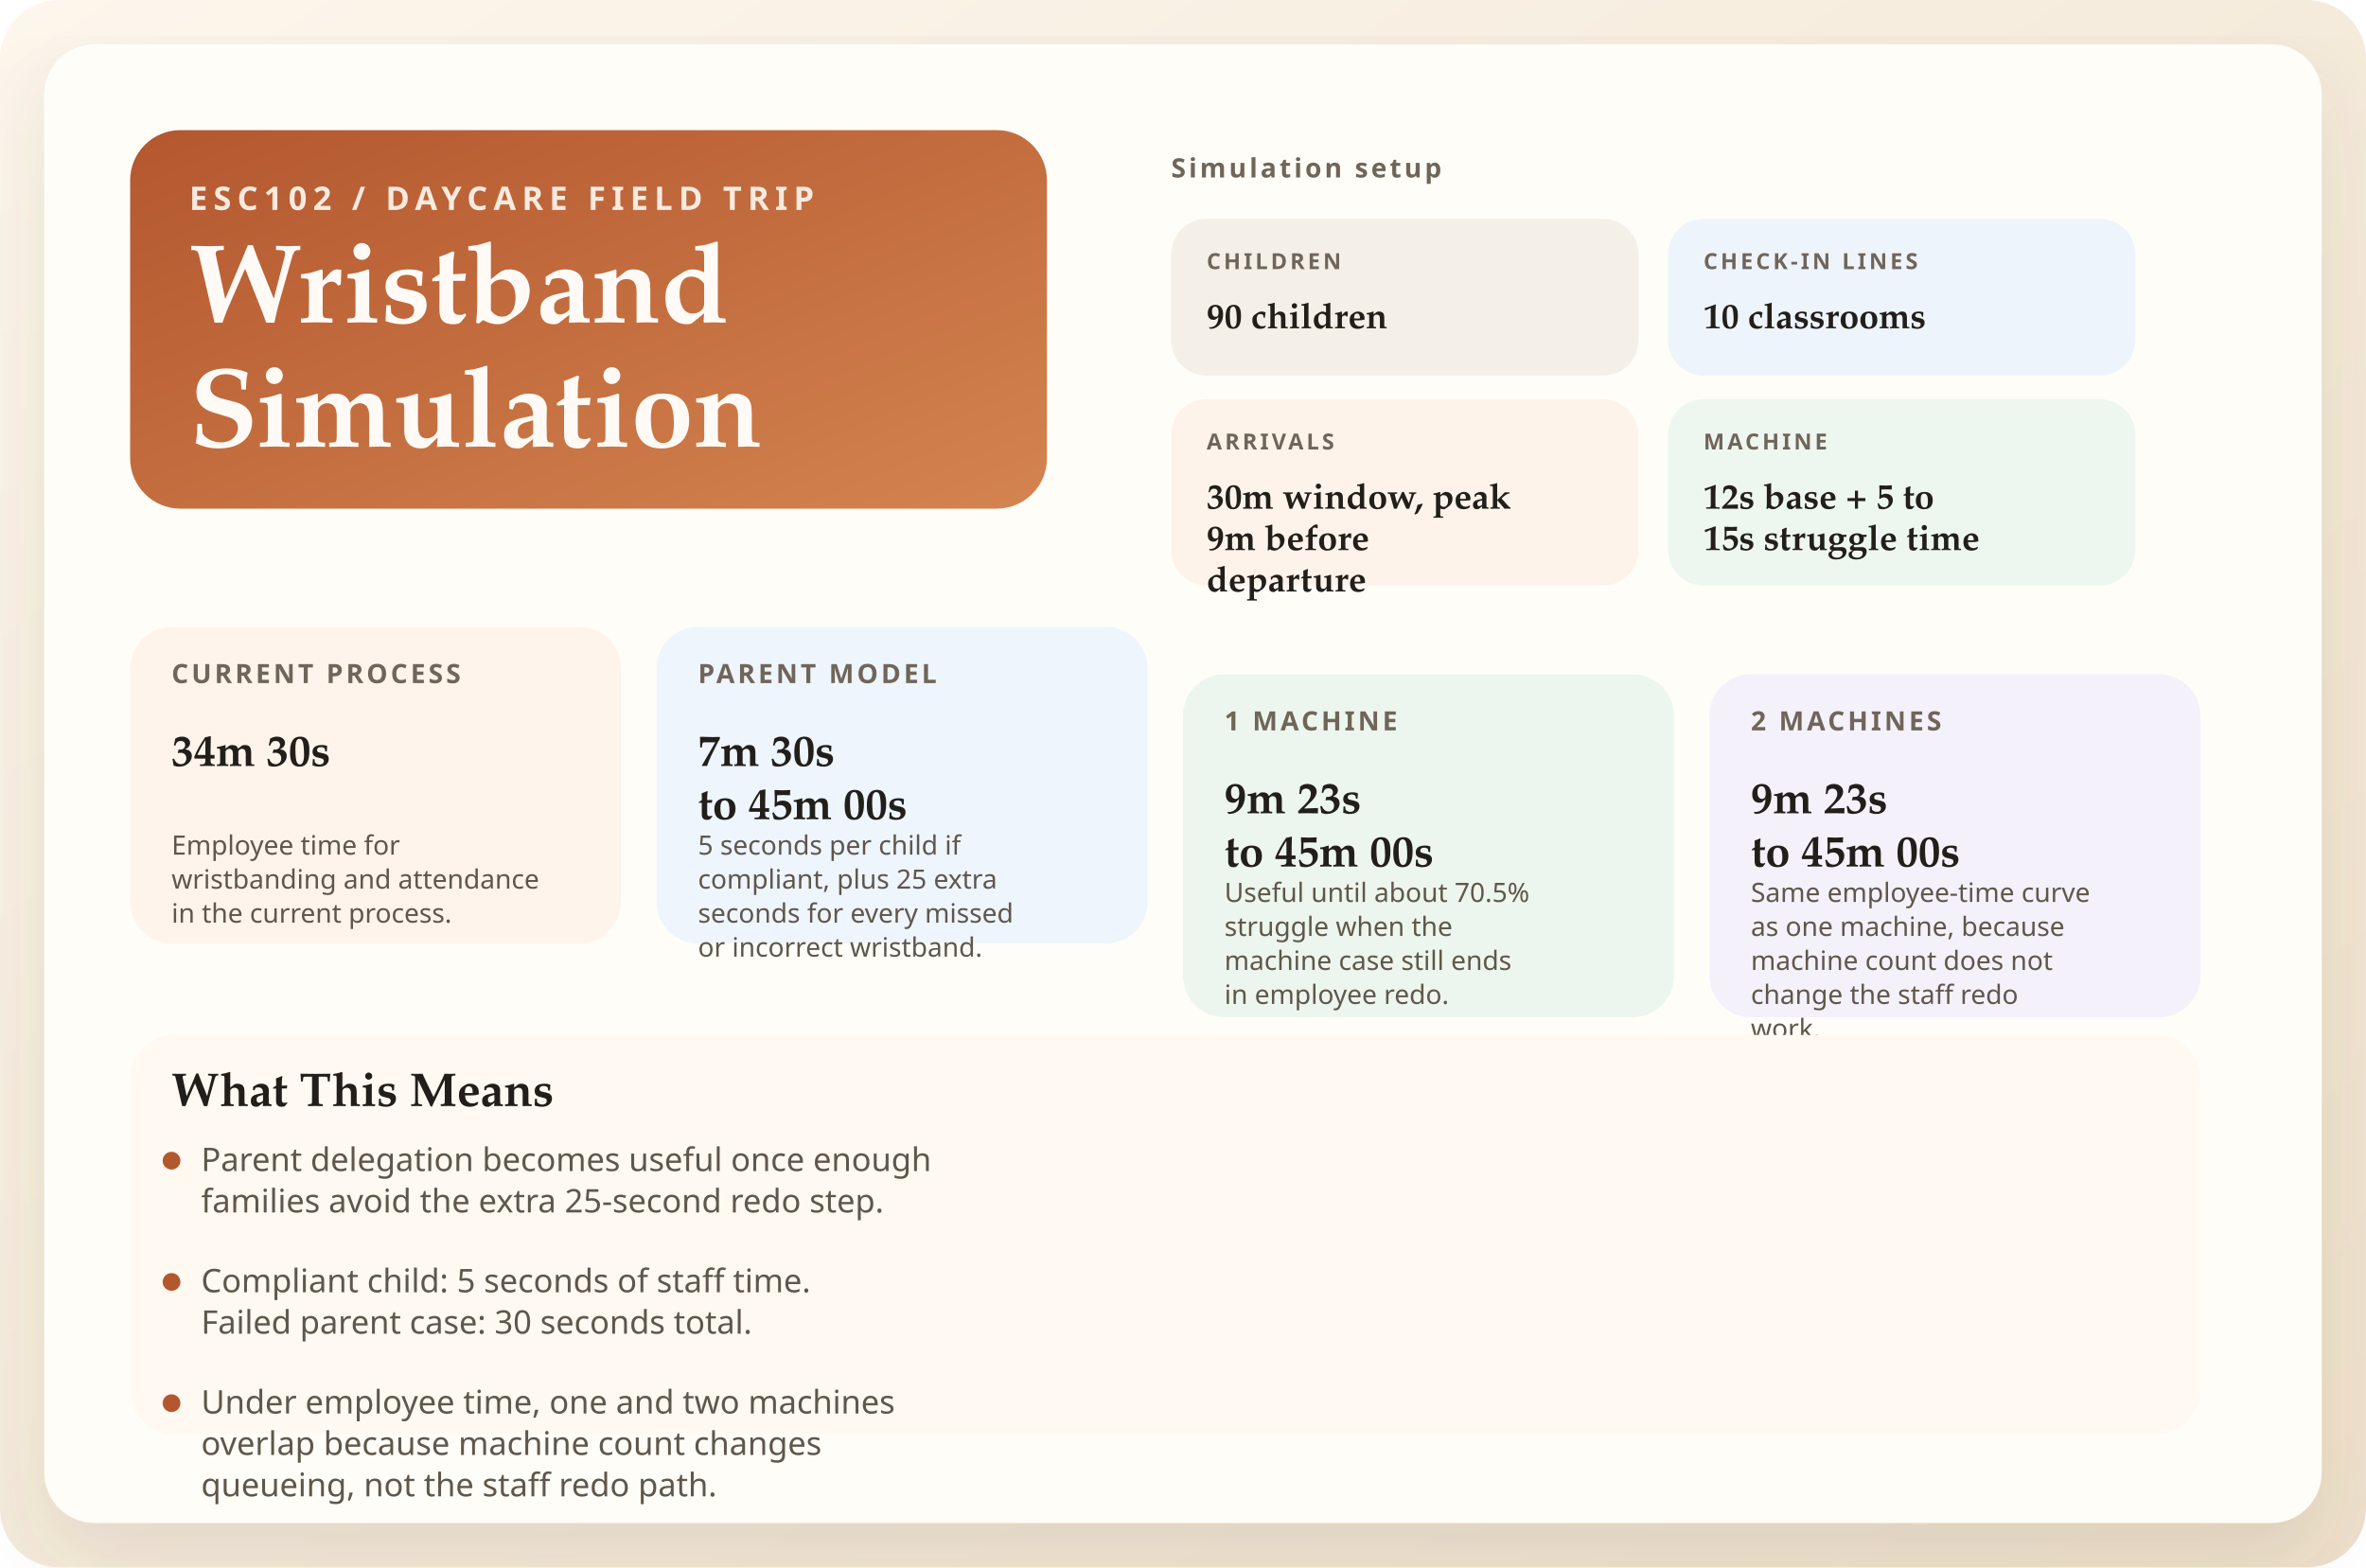
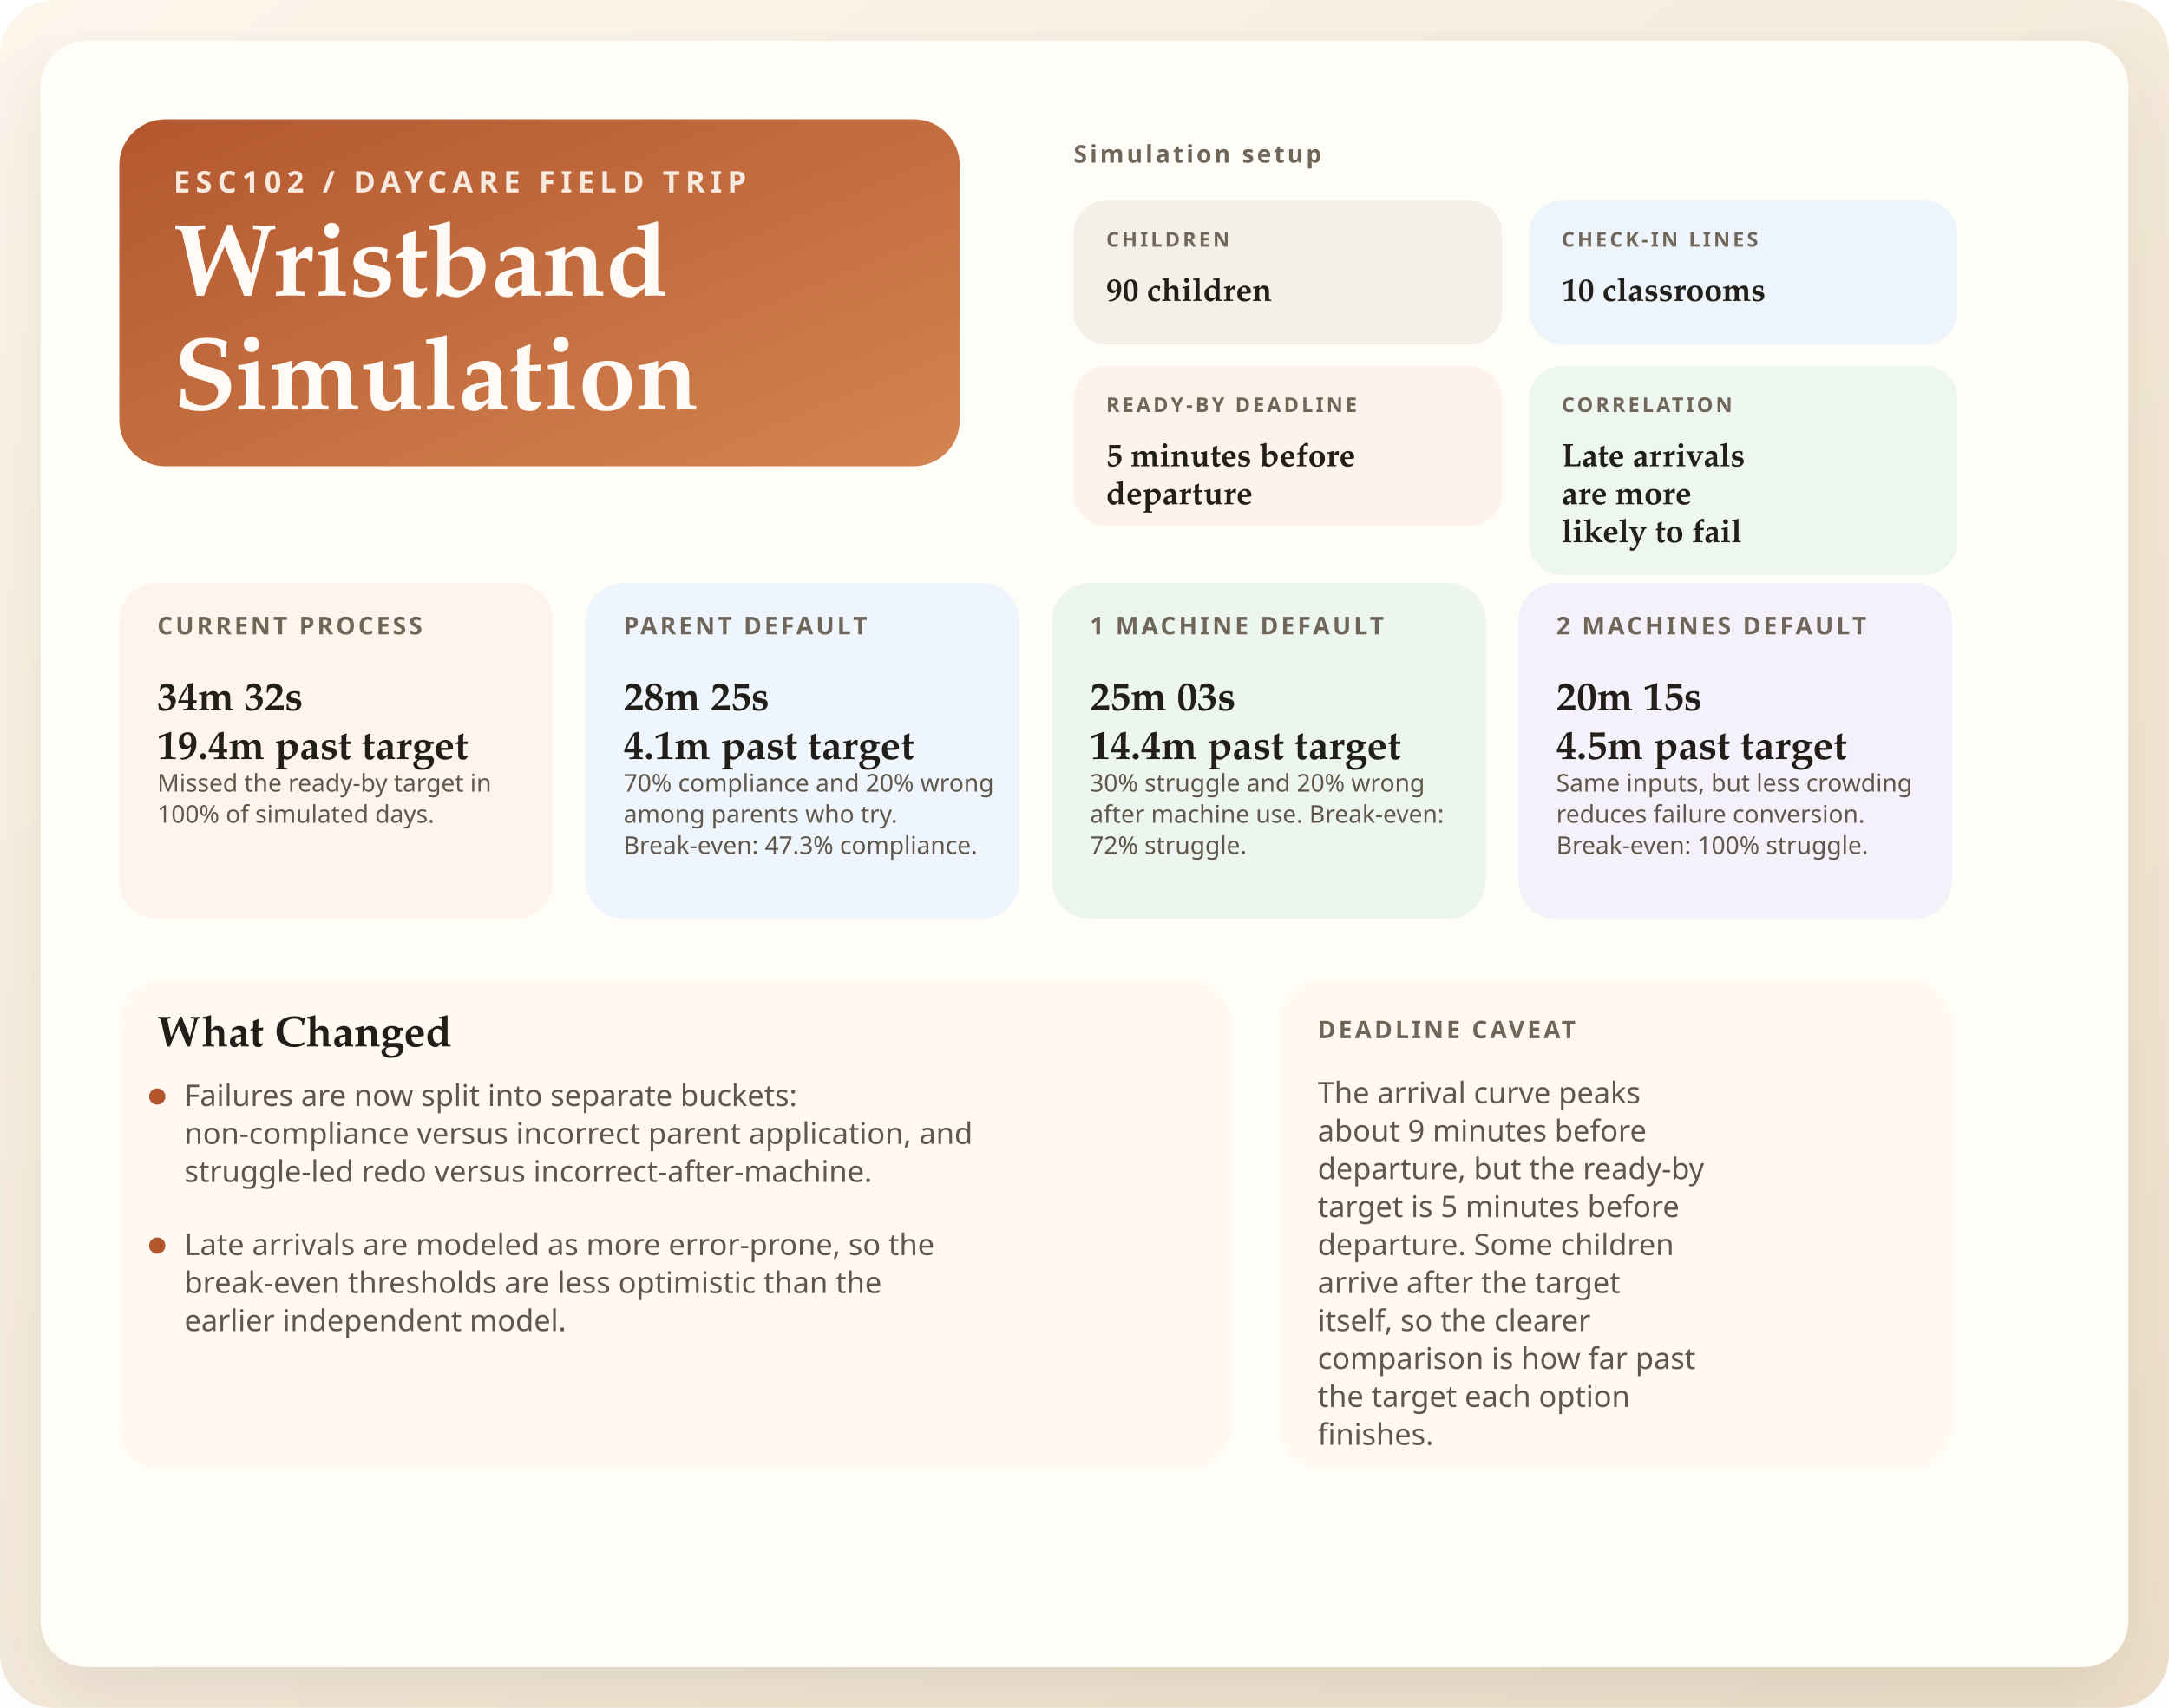
- <svg xmlns="http://www.w3.org/2000/svg" width="1600" height="1060" viewBox="0 0 1600 1060">
+ <svg xmlns="http://www.w3.org/2000/svg" width="1600" height="1260" viewBox="0 0 1600 1260">
  <defs>
-     <linearGradient id="hero-bg" x1="0" x2="1" y1="0" y2="1">
+     <linearGradient id="dash-bg" x1="0" x2="1" y1="0" y2="1">
      <stop offset="0%" stop-color="#fcf6ec" />
      <stop offset="100%" stop-color="#eee0cb" />
    </linearGradient>
-     <linearGradient id="accent-bg" x1="0" x2="1" y1="0" y2="1">
+     <linearGradient id="dash-accent" x1="0" x2="1" y1="0" y2="1">
      <stop offset="0%" stop-color="#b3572f" />
      <stop offset="100%" stop-color="#d48450" />
    </linearGradient>
    <filter id="dash-shadow" x="-20%" y="-20%" width="140%" height="140%">
      <feDropShadow dx="0" dy="24" stdDeviation="26" flood-color="#5b432e" flood-opacity="0.12" />
    </filter>
  </defs>
-   <rect width="1600" height="1060" rx="40" fill="url(#hero-bg)" />
-   <rect x="30" y="30" width="1540" height="1000" rx="34" fill="#fffdf8" filter="url(#dash-shadow)" />
-   <rect x="88" y="88" width="620" height="256" rx="34" fill="url(#accent-bg)" />
+   <rect width="1600" height="1260" rx="40" fill="url(#dash-bg)" />
+   <rect x="30" y="30" width="1540" height="1200" rx="34" fill="#fffdf8" filter="url(#dash-shadow)" />
+   <rect x="88" y="88" width="620" height="256" rx="34" fill="url(#dash-accent)" />
  <text x="128" y="142" fill="#f9eadf" font-family="Avenir Next, Segoe UI, sans-serif" font-size="22" font-weight="700" text-anchor="start" letter-spacing="4">
          ESC102 / DAYCARE FIELD TRIP
        </text>
  <text x="128" y="218" fill="#fffaf5" font-family="Iowan Old Style, Palatino Linotype, serif" font-size="76" font-weight="700" text-anchor="start" letter-spacing="0">
          Wristband
        </text>
  <text x="128" y="302" fill="#fffaf5" font-family="Iowan Old Style, Palatino Linotype, serif" font-size="76" font-weight="700" text-anchor="start" letter-spacing="0">
          Simulation
        </text>
  <text x="792" y="120" fill="#6f6559" font-family="Avenir Next, Segoe UI, sans-serif" font-size="18" font-weight="700" text-anchor="start" letter-spacing="2">
          Simulation setup
        </text>
  <rect x="792" y="148" width="316" height="106" rx="24" fill="#f4efe7" />
  <text x="816" y="182" fill="#6f6559" font-family="Avenir Next, Segoe UI, sans-serif" font-size="15" font-weight="700" text-anchor="start" letter-spacing="2">
          CHILDREN
        </text>
  <text x="816" y="222" fill="#221f1a" font-family="Iowan Old Style, Palatino Linotype, serif" font-size="24" font-weight="700" text-anchor="start" letter-spacing="0">
          90 children
        </text>
  <rect x="1128" y="148" width="316" height="106" rx="24" fill="#eef4fb" />
  <text x="1152" y="182" fill="#6f6559" font-family="Avenir Next, Segoe UI, sans-serif" font-size="15" font-weight="700" text-anchor="start" letter-spacing="2">
          CHECK-IN LINES
        </text>
  <text x="1152" y="222" fill="#221f1a" font-family="Iowan Old Style, Palatino Linotype, serif" font-size="24" font-weight="700" text-anchor="start" letter-spacing="0">
          10 classrooms
        </text>
-   <rect x="792" y="270" width="316" height="126" rx="24" fill="#fdf3ea" />
+   <rect x="792" y="270" width="316" height="118" rx="24" fill="#fdf3ea" />
  <text x="816" y="304" fill="#6f6559" font-family="Avenir Next, Segoe UI, sans-serif" font-size="15" font-weight="700" text-anchor="start" letter-spacing="2">
-           ARRIVALS
+           READY-BY DEADLINE
        </text>
  <text x="816" y="344" fill="#221f1a" font-family="Iowan Old Style, Palatino Linotype, serif" font-size="24" font-weight="700" text-anchor="start" letter-spacing="0">
-           30m window, peak
+           5 minutes before
        </text>
  <text x="816" y="372" fill="#221f1a" font-family="Iowan Old Style, Palatino Linotype, serif" font-size="24" font-weight="700" text-anchor="start" letter-spacing="0">
-           9m before
-         </text>
-   <text x="816" y="400" fill="#221f1a" font-family="Iowan Old Style, Palatino Linotype, serif" font-size="24" font-weight="700" text-anchor="start" letter-spacing="0">
          departure
        </text>
-   <rect x="1128" y="270" width="316" height="126" rx="24" fill="#eef6f0" />
+   <rect x="1128" y="270" width="316" height="154" rx="24" fill="#eef6f0" />
  <text x="1152" y="304" fill="#6f6559" font-family="Avenir Next, Segoe UI, sans-serif" font-size="15" font-weight="700" text-anchor="start" letter-spacing="2">
-           MACHINE
+           CORRELATION
        </text>
  <text x="1152" y="344" fill="#221f1a" font-family="Iowan Old Style, Palatino Linotype, serif" font-size="24" font-weight="700" text-anchor="start" letter-spacing="0">
-           12s base + 5 to
+           Late arrivals
        </text>
  <text x="1152" y="372" fill="#221f1a" font-family="Iowan Old Style, Palatino Linotype, serif" font-size="24" font-weight="700" text-anchor="start" letter-spacing="0">
-           15s struggle time
+           are more
        </text>
-   <rect x="88" y="424" width="332" height="214" rx="28" fill="#fff4ec" />
-   <text x="116" y="462" fill="#6f6559" font-family="Avenir Next, Segoe UI, sans-serif" font-size="18" font-weight="700" text-anchor="start" letter-spacing="2">
+   <text x="1152" y="400" fill="#221f1a" font-family="Iowan Old Style, Palatino Linotype, serif" font-size="24" font-weight="700" text-anchor="start" letter-spacing="0">
+           likely to fail
+         </text>
+   <rect x="88" y="430" width="320" height="248" rx="28" fill="#fff4ec" />
+   <text x="116" y="468" fill="#6f6559" font-family="Avenir Next, Segoe UI, sans-serif" font-size="18" font-weight="700" text-anchor="start" letter-spacing="2">
          CURRENT PROCESS
        </text>
-   <text x="116" y="518" fill="#221f1a" font-family="Iowan Old Style, Palatino Linotype, serif" font-size="30" font-weight="700" text-anchor="start" letter-spacing="0">
-           34m 30s
+   <text x="116" y="524" fill="#221f1a" font-family="Iowan Old Style, Palatino Linotype, serif" font-size="30" font-weight="700" text-anchor="start" letter-spacing="0">
+           34m 32s
        </text>
-   <text x="116" y="578" fill="#5f574b" font-family="Avenir Next, Segoe UI, sans-serif" font-size="18" font-weight="400" text-anchor="start" letter-spacing="0">
-           Employee time for
+   <text x="116" y="560" fill="#221f1a" font-family="Iowan Old Style, Palatino Linotype, serif" font-size="30" font-weight="700" text-anchor="start" letter-spacing="0">
+           19.4m past target
        </text>
-   <text x="116" y="601" fill="#5f574b" font-family="Avenir Next, Segoe UI, sans-serif" font-size="18" font-weight="400" text-anchor="start" letter-spacing="0">
-           wristbanding and attendance
+   <text x="116" y="584" fill="#5f574b" font-family="Avenir Next, Segoe UI, sans-serif" font-size="18" font-weight="400" text-anchor="start" letter-spacing="0">
+           Missed the ready-by target in
        </text>
-   <text x="116" y="624" fill="#5f574b" font-family="Avenir Next, Segoe UI, sans-serif" font-size="18" font-weight="400" text-anchor="start" letter-spacing="0">
-           in the current process.
+   <text x="116" y="607" fill="#5f574b" font-family="Avenir Next, Segoe UI, sans-serif" font-size="18" font-weight="400" text-anchor="start" letter-spacing="0">
+           100% of simulated days.
        </text>
-   <rect x="444" y="424" width="332" height="214" rx="28" fill="#eef5fd" />
-   <text x="472" y="462" fill="#6f6559" font-family="Avenir Next, Segoe UI, sans-serif" font-size="18" font-weight="700" text-anchor="start" letter-spacing="2">
-           PARENT MODEL
+   <rect x="432" y="430" width="320" height="248" rx="28" fill="#eef5fd" />
+   <text x="460" y="468" fill="#6f6559" font-family="Avenir Next, Segoe UI, sans-serif" font-size="18" font-weight="700" text-anchor="start" letter-spacing="2">
+           PARENT DEFAULT
        </text>
-   <text x="472" y="518" fill="#221f1a" font-family="Iowan Old Style, Palatino Linotype, serif" font-size="30" font-weight="700" text-anchor="start" letter-spacing="0">
-           7m 30s
+   <text x="460" y="524" fill="#221f1a" font-family="Iowan Old Style, Palatino Linotype, serif" font-size="30" font-weight="700" text-anchor="start" letter-spacing="0">
+           28m 25s
        </text>
-   <text x="472" y="554" fill="#221f1a" font-family="Iowan Old Style, Palatino Linotype, serif" font-size="30" font-weight="700" text-anchor="start" letter-spacing="0">
-           to 45m 00s
+   <text x="460" y="560" fill="#221f1a" font-family="Iowan Old Style, Palatino Linotype, serif" font-size="30" font-weight="700" text-anchor="start" letter-spacing="0">
+           4.1m past target
        </text>
-   <text x="472" y="578" fill="#5f574b" font-family="Avenir Next, Segoe UI, sans-serif" font-size="18" font-weight="400" text-anchor="start" letter-spacing="0">
-           5 seconds per child if
+   <text x="460" y="584" fill="#5f574b" font-family="Avenir Next, Segoe UI, sans-serif" font-size="18" font-weight="400" text-anchor="start" letter-spacing="0">
+           70% compliance and 20% wrong
        </text>
-   <text x="472" y="601" fill="#5f574b" font-family="Avenir Next, Segoe UI, sans-serif" font-size="18" font-weight="400" text-anchor="start" letter-spacing="0">
-           compliant, plus 25 extra
+   <text x="460" y="607" fill="#5f574b" font-family="Avenir Next, Segoe UI, sans-serif" font-size="18" font-weight="400" text-anchor="start" letter-spacing="0">
+           among parents who try.
        </text>
-   <text x="472" y="624" fill="#5f574b" font-family="Avenir Next, Segoe UI, sans-serif" font-size="18" font-weight="400" text-anchor="start" letter-spacing="0">
-           seconds for every missed
+   <text x="460" y="630" fill="#5f574b" font-family="Avenir Next, Segoe UI, sans-serif" font-size="18" font-weight="400" text-anchor="start" letter-spacing="0">
+           Break-even: 47.3% compliance.
        </text>
-   <text x="472" y="647" fill="#5f574b" font-family="Avenir Next, Segoe UI, sans-serif" font-size="18" font-weight="400" text-anchor="start" letter-spacing="0">
-           or incorrect wristband.
+   <rect x="776" y="430" width="320" height="248" rx="28" fill="#edf6ee" />
+   <text x="804" y="468" fill="#6f6559" font-family="Avenir Next, Segoe UI, sans-serif" font-size="18" font-weight="700" text-anchor="start" letter-spacing="2">
+           1 MACHINE DEFAULT
        </text>
-   <rect x="800" y="456" width="332" height="232" rx="28" fill="#edf6ee" />
-   <text x="828" y="494" fill="#6f6559" font-family="Avenir Next, Segoe UI, sans-serif" font-size="18" font-weight="700" text-anchor="start" letter-spacing="2">
-           1 MACHINE
+   <text x="804" y="524" fill="#221f1a" font-family="Iowan Old Style, Palatino Linotype, serif" font-size="30" font-weight="700" text-anchor="start" letter-spacing="0">
+           25m 03s
        </text>
-   <text x="828" y="550" fill="#221f1a" font-family="Iowan Old Style, Palatino Linotype, serif" font-size="30" font-weight="700" text-anchor="start" letter-spacing="0">
-           9m 23s
+   <text x="804" y="560" fill="#221f1a" font-family="Iowan Old Style, Palatino Linotype, serif" font-size="30" font-weight="700" text-anchor="start" letter-spacing="0">
+           14.4m past target
        </text>
-   <text x="828" y="586" fill="#221f1a" font-family="Iowan Old Style, Palatino Linotype, serif" font-size="30" font-weight="700" text-anchor="start" letter-spacing="0">
-           to 45m 00s
+   <text x="804" y="584" fill="#5f574b" font-family="Avenir Next, Segoe UI, sans-serif" font-size="18" font-weight="400" text-anchor="start" letter-spacing="0">
+           30% struggle and 20% wrong
        </text>
-   <text x="828" y="610" fill="#5f574b" font-family="Avenir Next, Segoe UI, sans-serif" font-size="18" font-weight="400" text-anchor="start" letter-spacing="0">
-           Useful until about 70.5%
+   <text x="804" y="607" fill="#5f574b" font-family="Avenir Next, Segoe UI, sans-serif" font-size="18" font-weight="400" text-anchor="start" letter-spacing="0">
+           after machine use. Break-even:
        </text>
-   <text x="828" y="633" fill="#5f574b" font-family="Avenir Next, Segoe UI, sans-serif" font-size="18" font-weight="400" text-anchor="start" letter-spacing="0">
-           struggle when the
+   <text x="804" y="630" fill="#5f574b" font-family="Avenir Next, Segoe UI, sans-serif" font-size="18" font-weight="400" text-anchor="start" letter-spacing="0">
+           72% struggle.
        </text>
-   <text x="828" y="656" fill="#5f574b" font-family="Avenir Next, Segoe UI, sans-serif" font-size="18" font-weight="400" text-anchor="start" letter-spacing="0">
-           machine case still ends
+   <rect x="1120" y="430" width="320" height="248" rx="28" fill="#f4f1fb" />
+   <text x="1148" y="468" fill="#6f6559" font-family="Avenir Next, Segoe UI, sans-serif" font-size="18" font-weight="700" text-anchor="start" letter-spacing="2">
+           2 MACHINES DEFAULT
        </text>
-   <text x="828" y="679" fill="#5f574b" font-family="Avenir Next, Segoe UI, sans-serif" font-size="18" font-weight="400" text-anchor="start" letter-spacing="0">
-           in employee redo.
+   <text x="1148" y="524" fill="#221f1a" font-family="Iowan Old Style, Palatino Linotype, serif" font-size="30" font-weight="700" text-anchor="start" letter-spacing="0">
+           20m 15s
        </text>
-   <rect x="1156" y="456" width="332" height="232" rx="28" fill="#f4f1fb" />
-   <text x="1184" y="494" fill="#6f6559" font-family="Avenir Next, Segoe UI, sans-serif" font-size="18" font-weight="700" text-anchor="start" letter-spacing="2">
-           2 MACHINES
+   <text x="1148" y="560" fill="#221f1a" font-family="Iowan Old Style, Palatino Linotype, serif" font-size="30" font-weight="700" text-anchor="start" letter-spacing="0">
+           4.5m past target
        </text>
-   <text x="1184" y="550" fill="#221f1a" font-family="Iowan Old Style, Palatino Linotype, serif" font-size="30" font-weight="700" text-anchor="start" letter-spacing="0">
-           9m 23s
+   <text x="1148" y="584" fill="#5f574b" font-family="Avenir Next, Segoe UI, sans-serif" font-size="18" font-weight="400" text-anchor="start" letter-spacing="0">
+           Same inputs, but less crowding
        </text>
-   <text x="1184" y="586" fill="#221f1a" font-family="Iowan Old Style, Palatino Linotype, serif" font-size="30" font-weight="700" text-anchor="start" letter-spacing="0">
-           to 45m 00s
+   <text x="1148" y="607" fill="#5f574b" font-family="Avenir Next, Segoe UI, sans-serif" font-size="18" font-weight="400" text-anchor="start" letter-spacing="0">
+           reduces failure conversion.
        </text>
-   <text x="1184" y="610" fill="#5f574b" font-family="Avenir Next, Segoe UI, sans-serif" font-size="18" font-weight="400" text-anchor="start" letter-spacing="0">
-           Same employee-time curve
+   <text x="1148" y="630" fill="#5f574b" font-family="Avenir Next, Segoe UI, sans-serif" font-size="18" font-weight="400" text-anchor="start" letter-spacing="0">
+           Break-even: 100% struggle.
        </text>
-   <text x="1184" y="633" fill="#5f574b" font-family="Avenir Next, Segoe UI, sans-serif" font-size="18" font-weight="400" text-anchor="start" letter-spacing="0">
-           as one machine, because
+   <rect x="88" y="724" width="820" height="360" rx="30" fill="#fff9f1" />
+   <text x="116" y="772" fill="#221f1a" font-family="Iowan Old Style, Palatino Linotype, serif" font-size="32" font-weight="700" text-anchor="start" letter-spacing="0">
+           What Changed
        </text>
-   <text x="1184" y="656" fill="#5f574b" font-family="Avenir Next, Segoe UI, sans-serif" font-size="18" font-weight="400" text-anchor="start" letter-spacing="0">
-           machine count does not
+   <circle cx="116" cy="809" r="6" fill="#b3572f" />
+   <text x="136" y="816" fill="#5f574b" font-family="Avenir Next, Segoe UI, sans-serif" font-size="22" font-weight="400" text-anchor="start" letter-spacing="0">
+           Failures are now split into separate buckets:
        </text>
-   <text x="1184" y="679" fill="#5f574b" font-family="Avenir Next, Segoe UI, sans-serif" font-size="18" font-weight="400" text-anchor="start" letter-spacing="0">
-           change the staff redo
+   <text x="136" y="844" fill="#5f574b" font-family="Avenir Next, Segoe UI, sans-serif" font-size="22" font-weight="400" text-anchor="start" letter-spacing="0">
+           non-compliance versus incorrect parent application, and
        </text>
-   <text x="1184" y="702" fill="#5f574b" font-family="Avenir Next, Segoe UI, sans-serif" font-size="18" font-weight="400" text-anchor="start" letter-spacing="0">
-           work.
+   <text x="136" y="872" fill="#5f574b" font-family="Avenir Next, Segoe UI, sans-serif" font-size="22" font-weight="400" text-anchor="start" letter-spacing="0">
+           struggle-led redo versus incorrect-after-machine.
        </text>
-   <rect x="88" y="700" width="1400" height="270" rx="30" fill="#fff9f1" />
-   <text x="116" y="748" fill="#221f1a" font-family="Iowan Old Style, Palatino Linotype, serif" font-size="32" font-weight="700" text-anchor="start" letter-spacing="0">
-           What This Means
+   <circle cx="116" cy="919" r="6" fill="#b3572f" />
+   <text x="136" y="926" fill="#5f574b" font-family="Avenir Next, Segoe UI, sans-serif" font-size="22" font-weight="400" text-anchor="start" letter-spacing="0">
+           Late arrivals are modeled as more error-prone, so the
        </text>
-   <circle cx="116" cy="785" r="6" fill="#b3572f" />
-   <text x="136" y="792" fill="#5f574b" font-family="Avenir Next, Segoe UI, sans-serif" font-size="22" font-weight="400" text-anchor="start" letter-spacing="0">
-           Parent delegation becomes useful once enough
+   <text x="136" y="954" fill="#5f574b" font-family="Avenir Next, Segoe UI, sans-serif" font-size="22" font-weight="400" text-anchor="start" letter-spacing="0">
+           break-even thresholds are less optimistic than the
        </text>
-   <text x="136" y="820" fill="#5f574b" font-family="Avenir Next, Segoe UI, sans-serif" font-size="22" font-weight="400" text-anchor="start" letter-spacing="0">
-           families avoid the extra 25-second redo step.
+   <text x="136" y="982" fill="#5f574b" font-family="Avenir Next, Segoe UI, sans-serif" font-size="22" font-weight="400" text-anchor="start" letter-spacing="0">
+           earlier independent model.
        </text>
-   <circle cx="116" cy="867" r="6" fill="#b3572f" />
-   <text x="136" y="874" fill="#5f574b" font-family="Avenir Next, Segoe UI, sans-serif" font-size="22" font-weight="400" text-anchor="start" letter-spacing="0">
-           Compliant child: 5 seconds of staff time.
+   <rect x="944" y="724" width="496" height="360" rx="30" fill="#fff9f1" />
+   <text x="972" y="766" fill="#6f6559" font-family="Avenir Next, Segoe UI, sans-serif" font-size="18" font-weight="700" text-anchor="start" letter-spacing="2">
+           DEADLINE CAVEAT
        </text>
-   <text x="136" y="902" fill="#5f574b" font-family="Avenir Next, Segoe UI, sans-serif" font-size="22" font-weight="400" text-anchor="start" letter-spacing="0">
-           Failed parent case: 30 seconds total.
+   <text x="972" y="814" fill="#5f574b" font-family="Avenir Next, Segoe UI, sans-serif" font-size="22" font-weight="400" text-anchor="start" letter-spacing="0">
+           The arrival curve peaks
        </text>
-   <circle cx="116" cy="949" r="6" fill="#b3572f" />
-   <text x="136" y="956" fill="#5f574b" font-family="Avenir Next, Segoe UI, sans-serif" font-size="22" font-weight="400" text-anchor="start" letter-spacing="0">
-           Under employee time, one and two machines
+   <text x="972" y="842" fill="#5f574b" font-family="Avenir Next, Segoe UI, sans-serif" font-size="22" font-weight="400" text-anchor="start" letter-spacing="0">
+           about 9 minutes before
        </text>
-   <text x="136" y="984" fill="#5f574b" font-family="Avenir Next, Segoe UI, sans-serif" font-size="22" font-weight="400" text-anchor="start" letter-spacing="0">
-           overlap because machine count changes
+   <text x="972" y="870" fill="#5f574b" font-family="Avenir Next, Segoe UI, sans-serif" font-size="22" font-weight="400" text-anchor="start" letter-spacing="0">
+           departure, but the ready-by
        </text>
-   <text x="136" y="1012" fill="#5f574b" font-family="Avenir Next, Segoe UI, sans-serif" font-size="22" font-weight="400" text-anchor="start" letter-spacing="0">
-           queueing, not the staff redo path.
+   <text x="972" y="898" fill="#5f574b" font-family="Avenir Next, Segoe UI, sans-serif" font-size="22" font-weight="400" text-anchor="start" letter-spacing="0">
+           target is 5 minutes before
+         </text>
+   <text x="972" y="926" fill="#5f574b" font-family="Avenir Next, Segoe UI, sans-serif" font-size="22" font-weight="400" text-anchor="start" letter-spacing="0">
+           departure. Some children
+         </text>
+   <text x="972" y="954" fill="#5f574b" font-family="Avenir Next, Segoe UI, sans-serif" font-size="22" font-weight="400" text-anchor="start" letter-spacing="0">
+           arrive after the target
+         </text>
+   <text x="972" y="982" fill="#5f574b" font-family="Avenir Next, Segoe UI, sans-serif" font-size="22" font-weight="400" text-anchor="start" letter-spacing="0">
+           itself, so the clearer
+         </text>
+   <text x="972" y="1010" fill="#5f574b" font-family="Avenir Next, Segoe UI, sans-serif" font-size="22" font-weight="400" text-anchor="start" letter-spacing="0">
+           comparison is how far past
+         </text>
+   <text x="972" y="1038" fill="#5f574b" font-family="Avenir Next, Segoe UI, sans-serif" font-size="22" font-weight="400" text-anchor="start" letter-spacing="0">
+           the target each option
+         </text>
+   <text x="972" y="1066" fill="#5f574b" font-family="Avenir Next, Segoe UI, sans-serif" font-size="22" font-weight="400" text-anchor="start" letter-spacing="0">
+           finishes.
        </text>
</svg>
